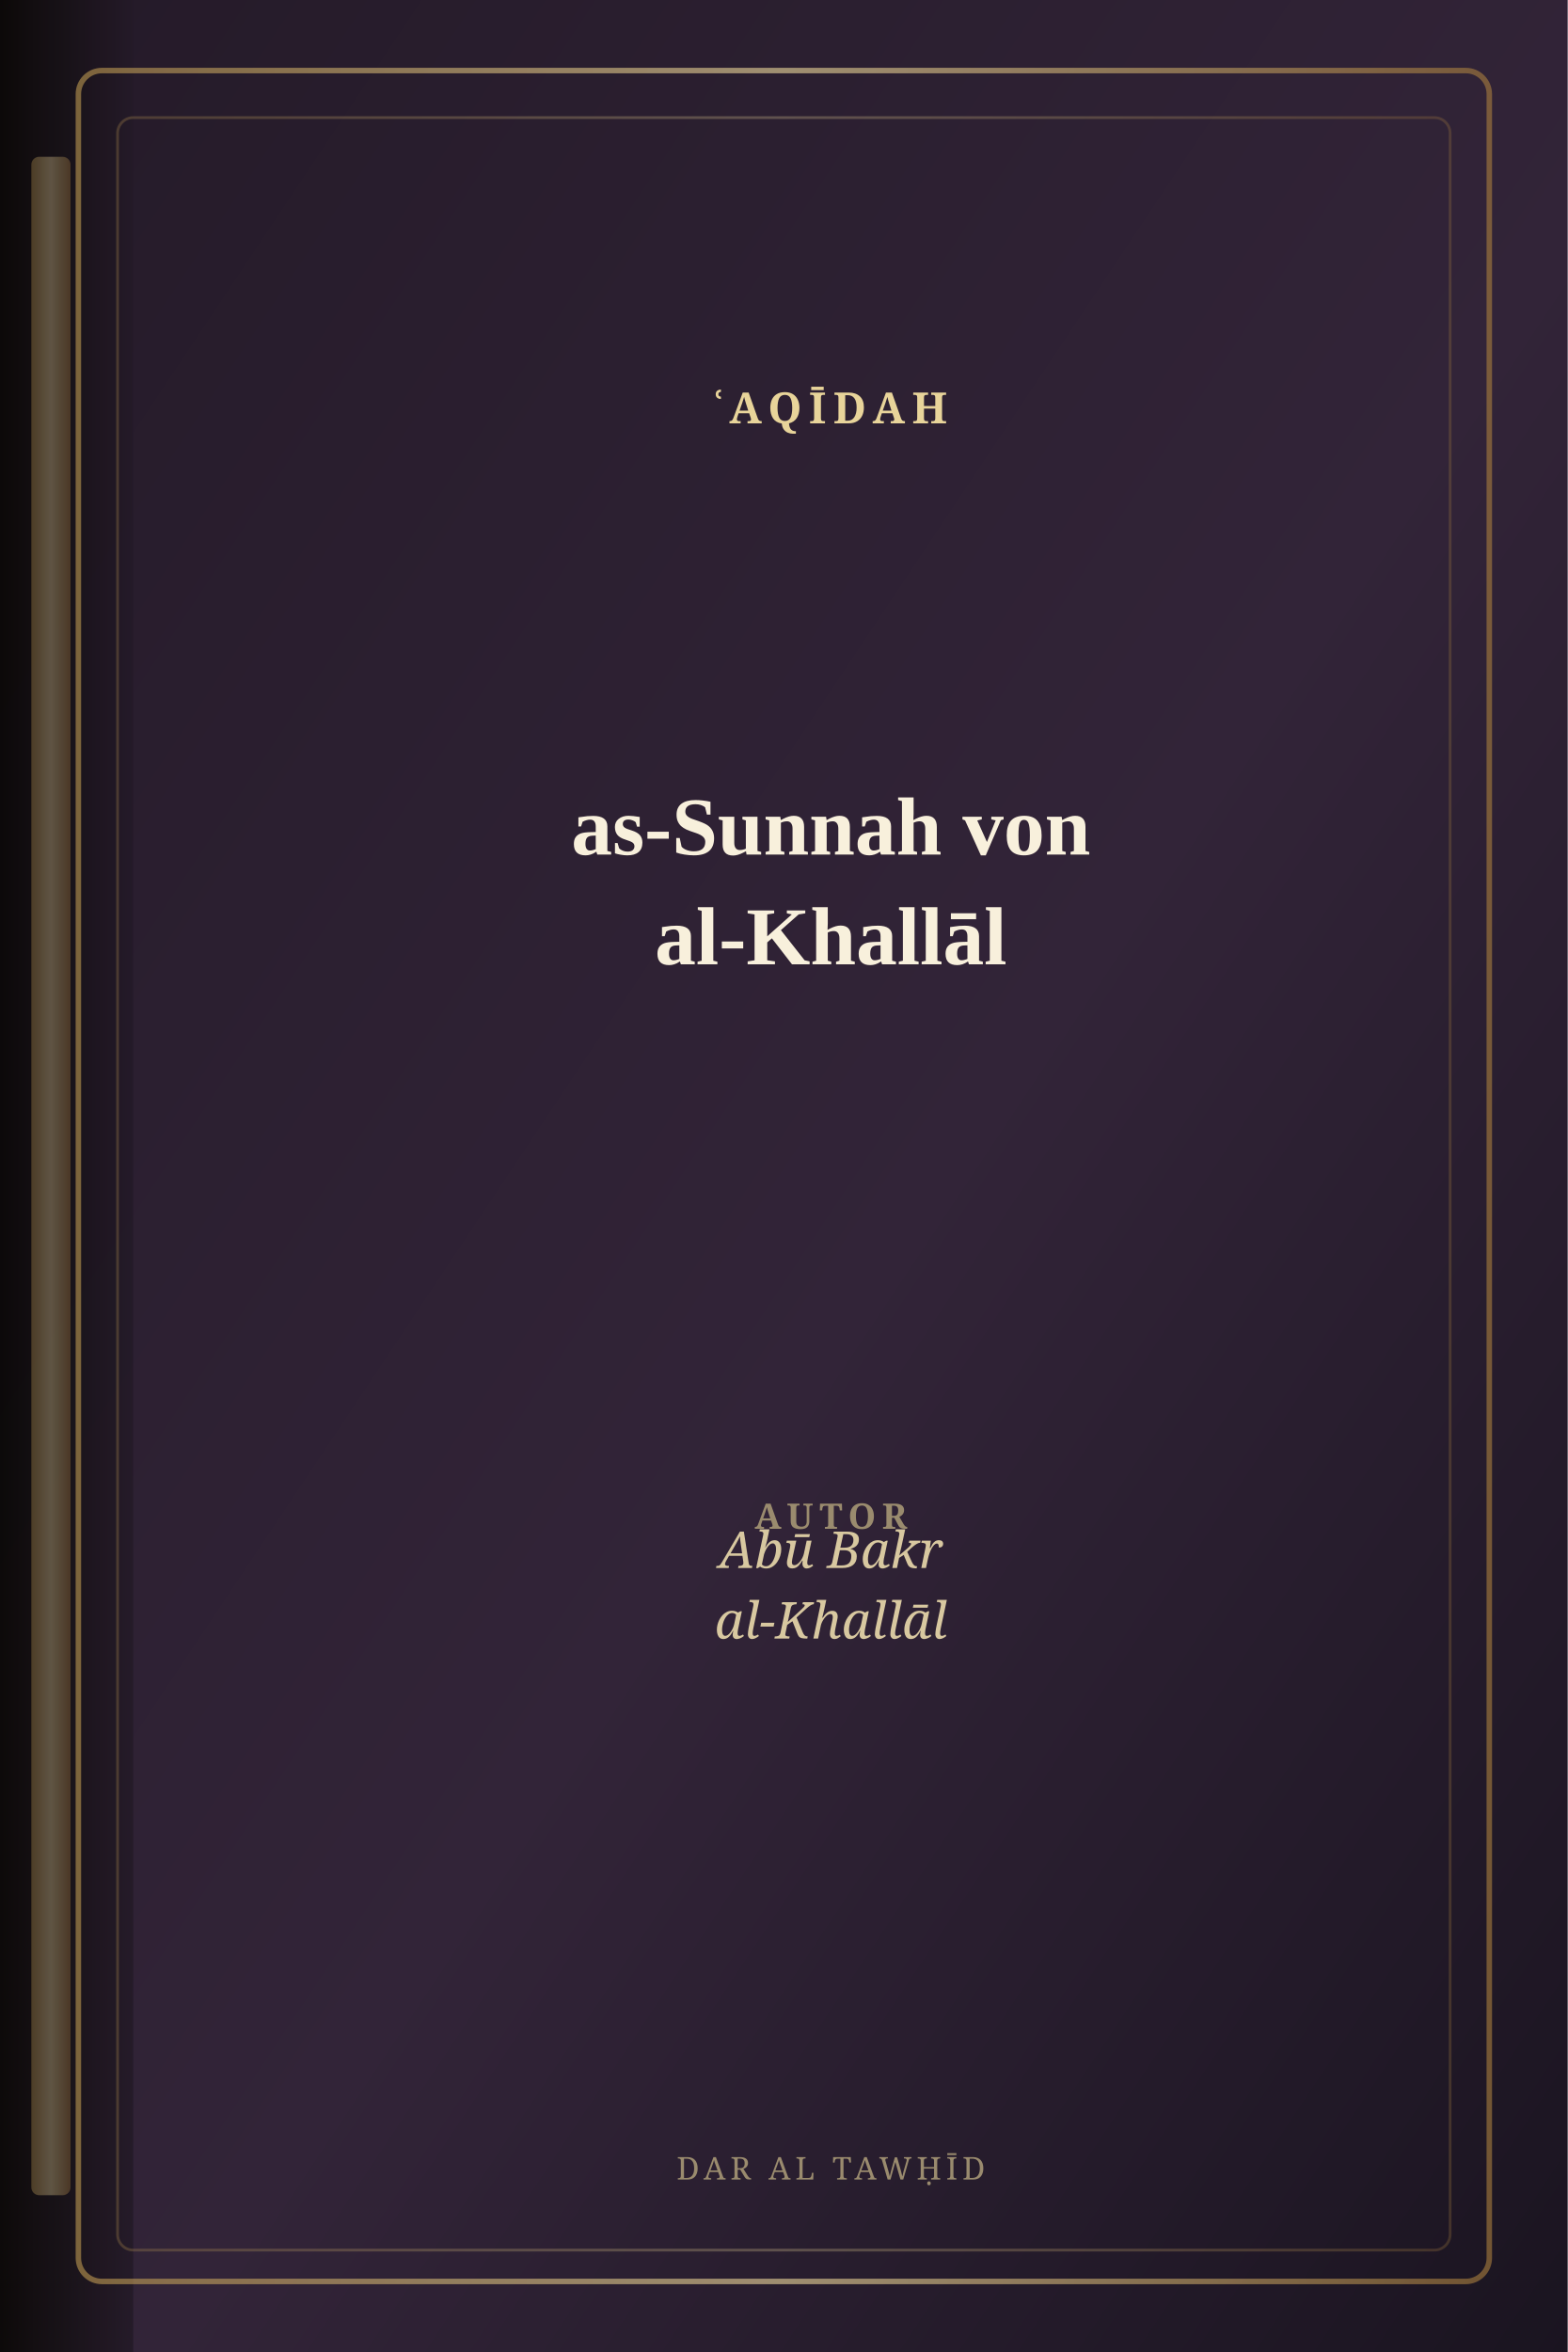
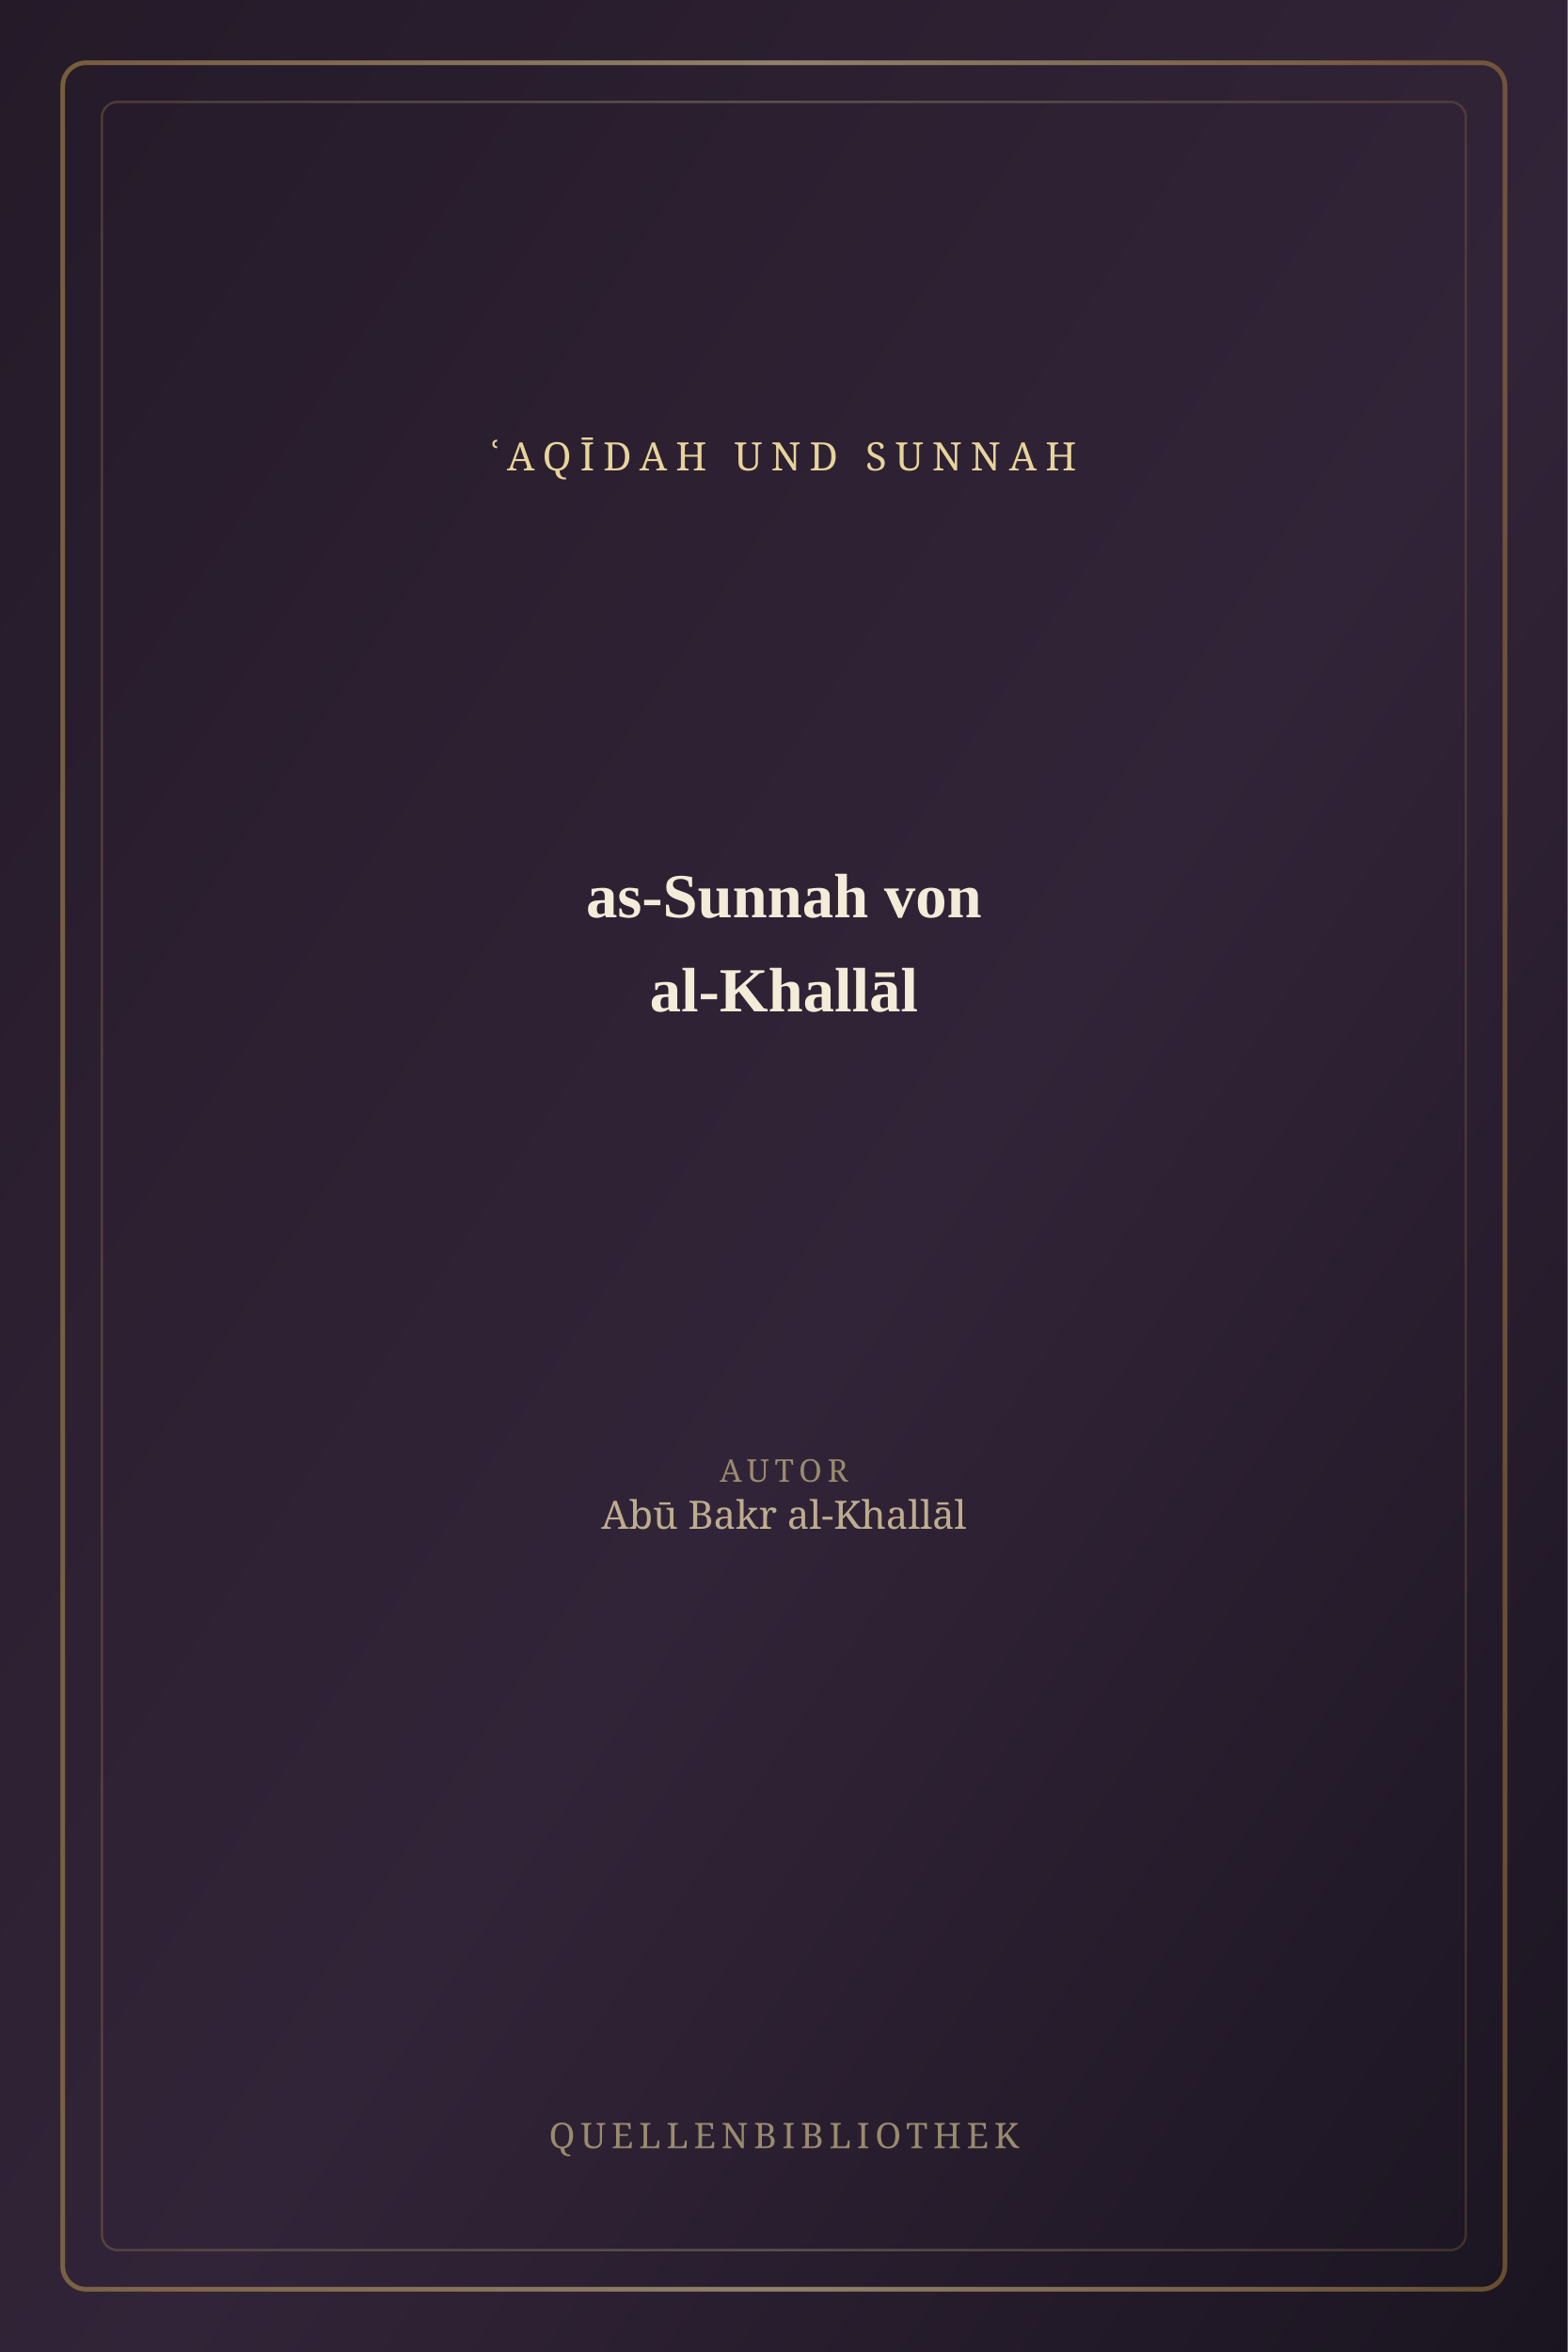
<svg xmlns="http://www.w3.org/2000/svg" viewBox="0 0 400 600" role="img" aria-label="Buchcover: as-Sunnah von al-Khallāl">
  <defs>
    <linearGradient id="bg" x1="0%" y1="0%" x2="100%" y2="100%">
      <stop offset="0%" stop-color="#241a28" />
      <stop offset="55%" stop-color="#322438" />
      <stop offset="100%" stop-color="#1a1420" />
    </linearGradient>
    <linearGradient id="gold" x1="0%" y1="0%" x2="100%" y2="0%">
      <stop offset="0%" stop-color="#b8944f" />
      <stop offset="50%" stop-color="#e8d49a" />
      <stop offset="100%" stop-color="#a67c3d" />
    </linearGradient>
-     <linearGradient id="spine" x1="0%" y1="0%" x2="100%" y2="0%">
-       <stop offset="0%" stop-color="#0a0806" />
-       <stop offset="100%" stop-color="#241a28" />
-     </linearGradient>
  </defs>
  <rect width="400" height="600" fill="url(#bg)" />
-   <rect x="0" y="0" width="34" height="600" fill="url(#spine)" opacity="0.92" />
-   <rect x="8" y="40" width="10" height="520" rx="2" fill="url(#gold)" opacity="0.35" />
-   <rect x="20" y="18" width="360" height="564" rx="6" fill="none" stroke="url(#gold)" stroke-width="1.4" opacity="0.62" />
-   <rect x="30" y="30" width="340" height="544" rx="4" fill="none" stroke="url(#gold)" stroke-width="0.7" opacity="0.28" />
-   <text x="212" y="108" text-anchor="middle" fill="#e8d49a" font-family="Georgia,serif" font-size="11" font-weight="700" letter-spacing="1.8">ʿAQĪDAH</text>
-   <line x1="78" y1="124" x2="346" y2="124" stroke="url(#gold)" stroke-width="0.9" opacity="0.48" />
-   <text x="212" y="218" text-anchor="middle" fill="#f8f0dc" font-family="Georgia,'Times New Roman',serif" font-size="21" font-weight="700">as-Sunnah von</text>
-   <text x="212" y="246" text-anchor="middle" fill="#f8f0dc" font-family="Georgia,'Times New Roman',serif" font-size="21" font-weight="700">al-Khallāl</text>
-   <line x1="78" y1="372" x2="346" y2="372" stroke="url(#gold)" stroke-width="0.7" opacity="0.38" />
-   <text x="212" y="390" text-anchor="middle" fill="#9a8b6e" font-family="Georgia,serif" font-size="9" font-weight="700" letter-spacing="1.6">AUTOR</text>
-   <text x="212" y="400" text-anchor="middle" fill="#d8c8a0" font-family="Georgia,serif" font-size="13" font-style="italic">Abū Bakr</text>
-   <text x="212" y="418" text-anchor="middle" fill="#d8c8a0" font-family="Georgia,serif" font-size="13" font-style="italic">al-Khallāl</text>
-   <text x="212" y="556" text-anchor="middle" fill="#9a8b6e" font-family="Georgia,serif" font-size="8" letter-spacing="1.2">DAR AL TAWḤĪD</text>
+   <rect x="16" y="16" width="368" height="568" rx="6" fill="none" stroke="url(#gold)" stroke-width="1.2" opacity="0.55" />
+   <rect x="26" y="26" width="348" height="548" rx="4" fill="none" stroke="url(#gold)" stroke-width="0.6" opacity="0.28" />
+   <text x="200" y="120" text-anchor="middle" fill="#e8d49a" font-family="Georgia,serif" font-size="10" letter-spacing="2.2">ʿAQĪDAH UND SUNNAH</text>
+   <line x1="90" y1="136" x2="310" y2="136" stroke="url(#gold)" stroke-width="0.8" opacity="0.45" />
+   <text x="200" y="234" text-anchor="middle" fill="#f4ecd8" font-family="Georgia,'Times New Roman',serif" font-size="16" font-weight="600">as-Sunnah von</text>
+   <text x="200" y="258" text-anchor="middle" fill="#f4ecd8" font-family="Georgia,'Times New Roman',serif" font-size="16" font-weight="600">al-Khallāl</text>
+   <line x1="90" y1="360" x2="310" y2="360" stroke="url(#gold)" stroke-width="0.6" opacity="0.35" />
+   <text x="200" y="378" text-anchor="middle" fill="#9a8b6e" font-family="Georgia,serif" font-size="8" letter-spacing="1.4">AUTOR</text>
+   <text x="200" y="390" text-anchor="middle" fill="#c9b896" font-family="Georgia,serif" font-size="10" opacity="0.92">Abū Bakr al-Khallāl</text>
+   <text x="200" y="548" text-anchor="middle" fill="#9a8b6e" font-family="Georgia,serif" font-size="9" letter-spacing="1.4">QUELLENBIBLIOTHEK</text>
</svg>
